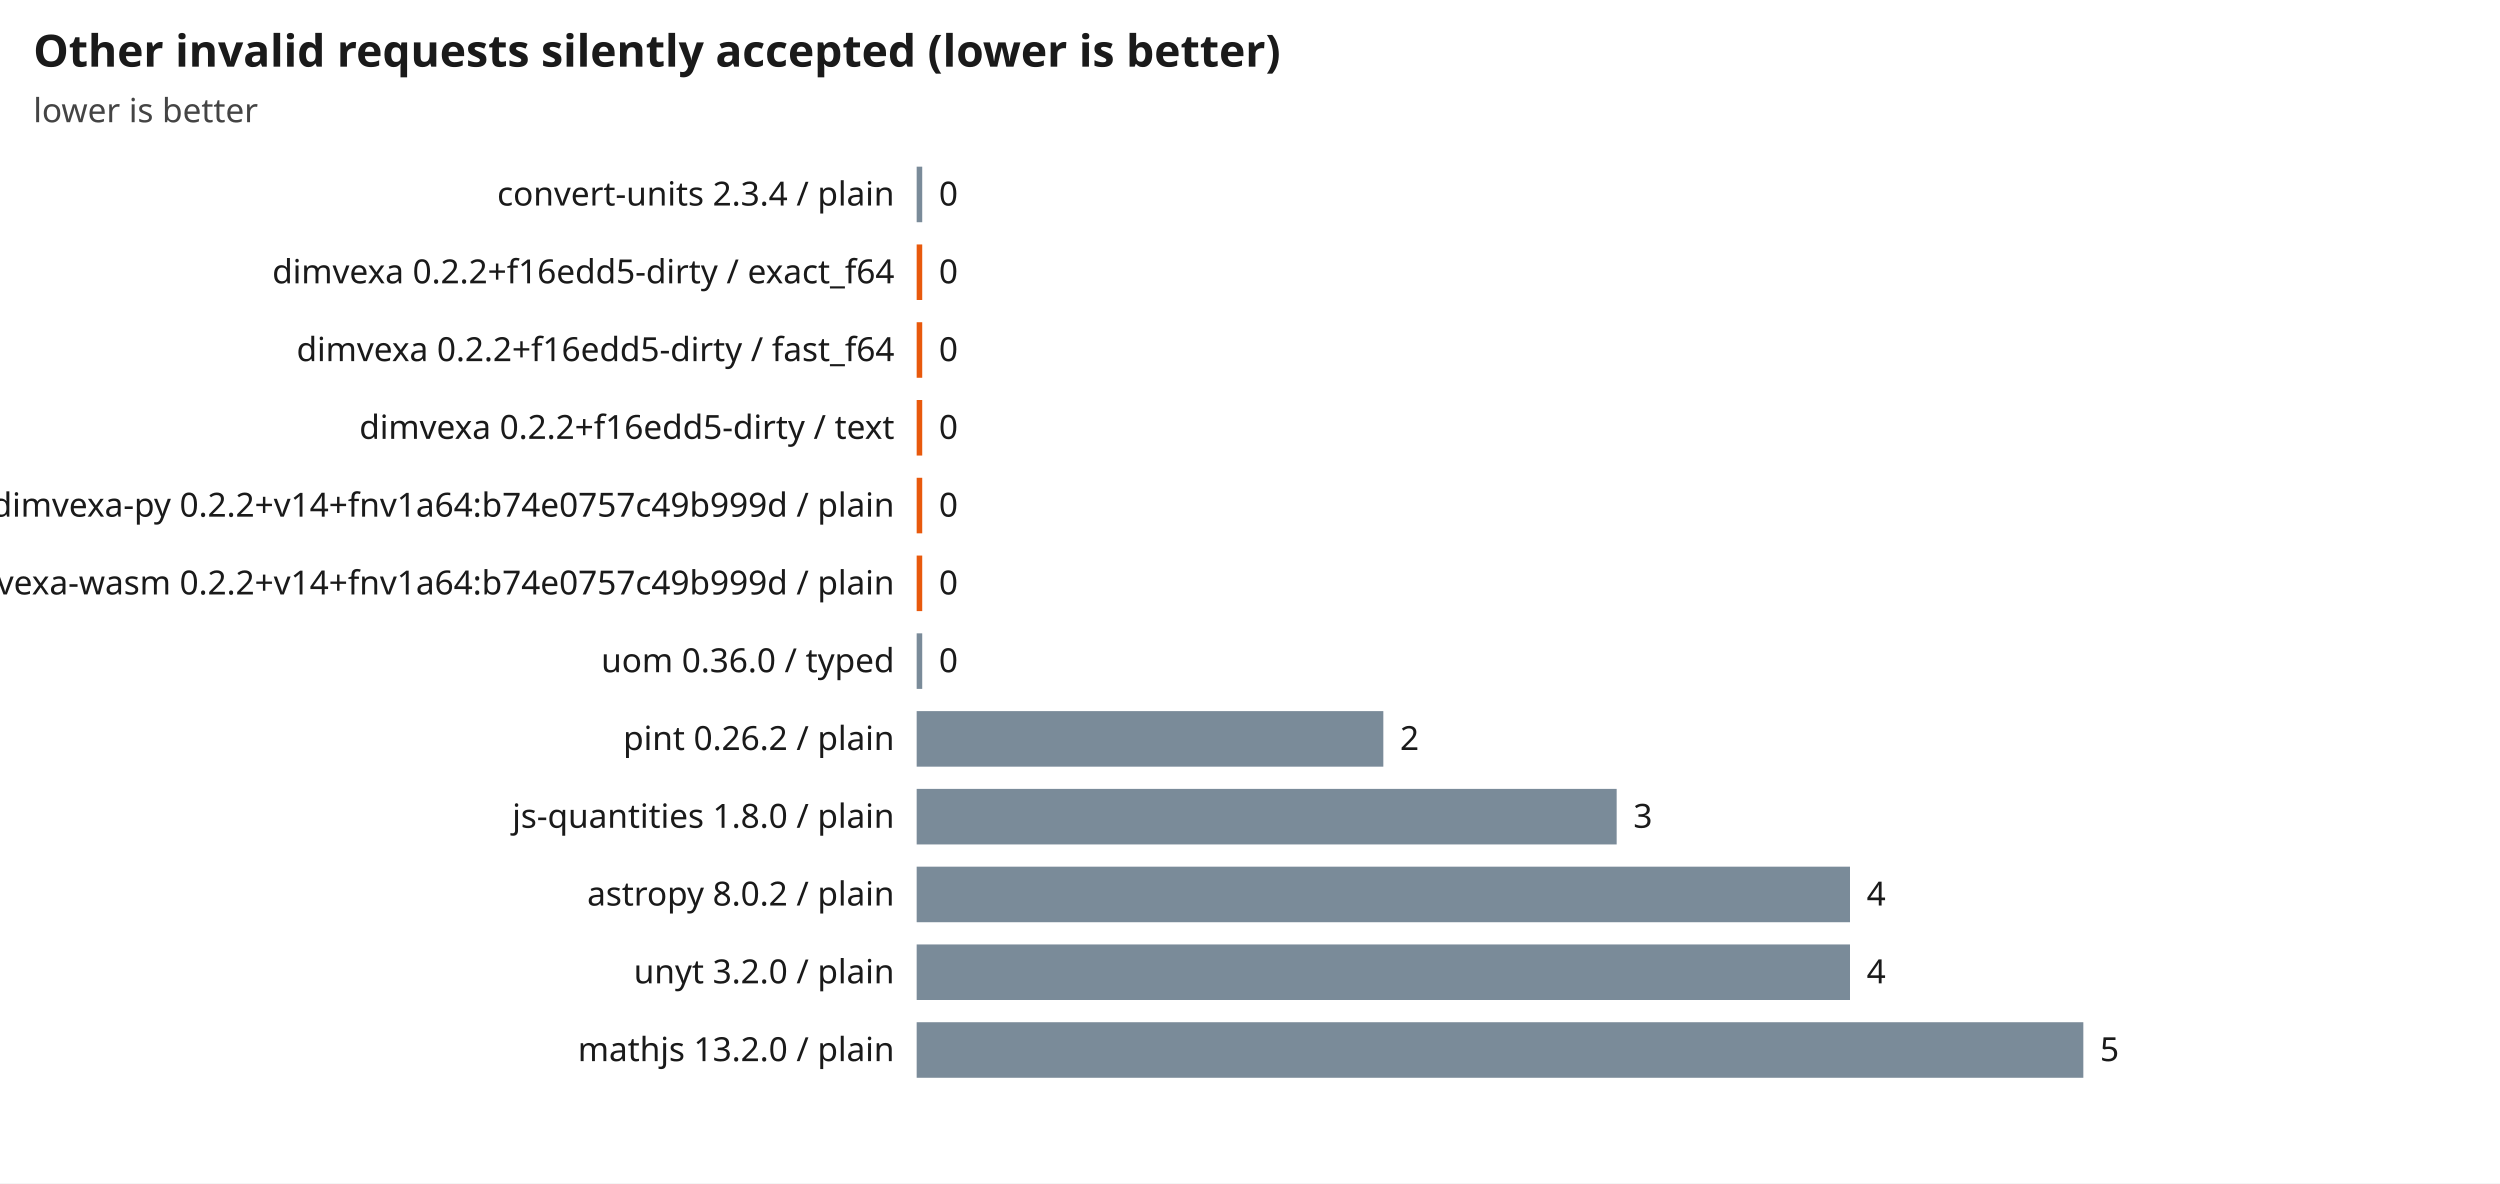
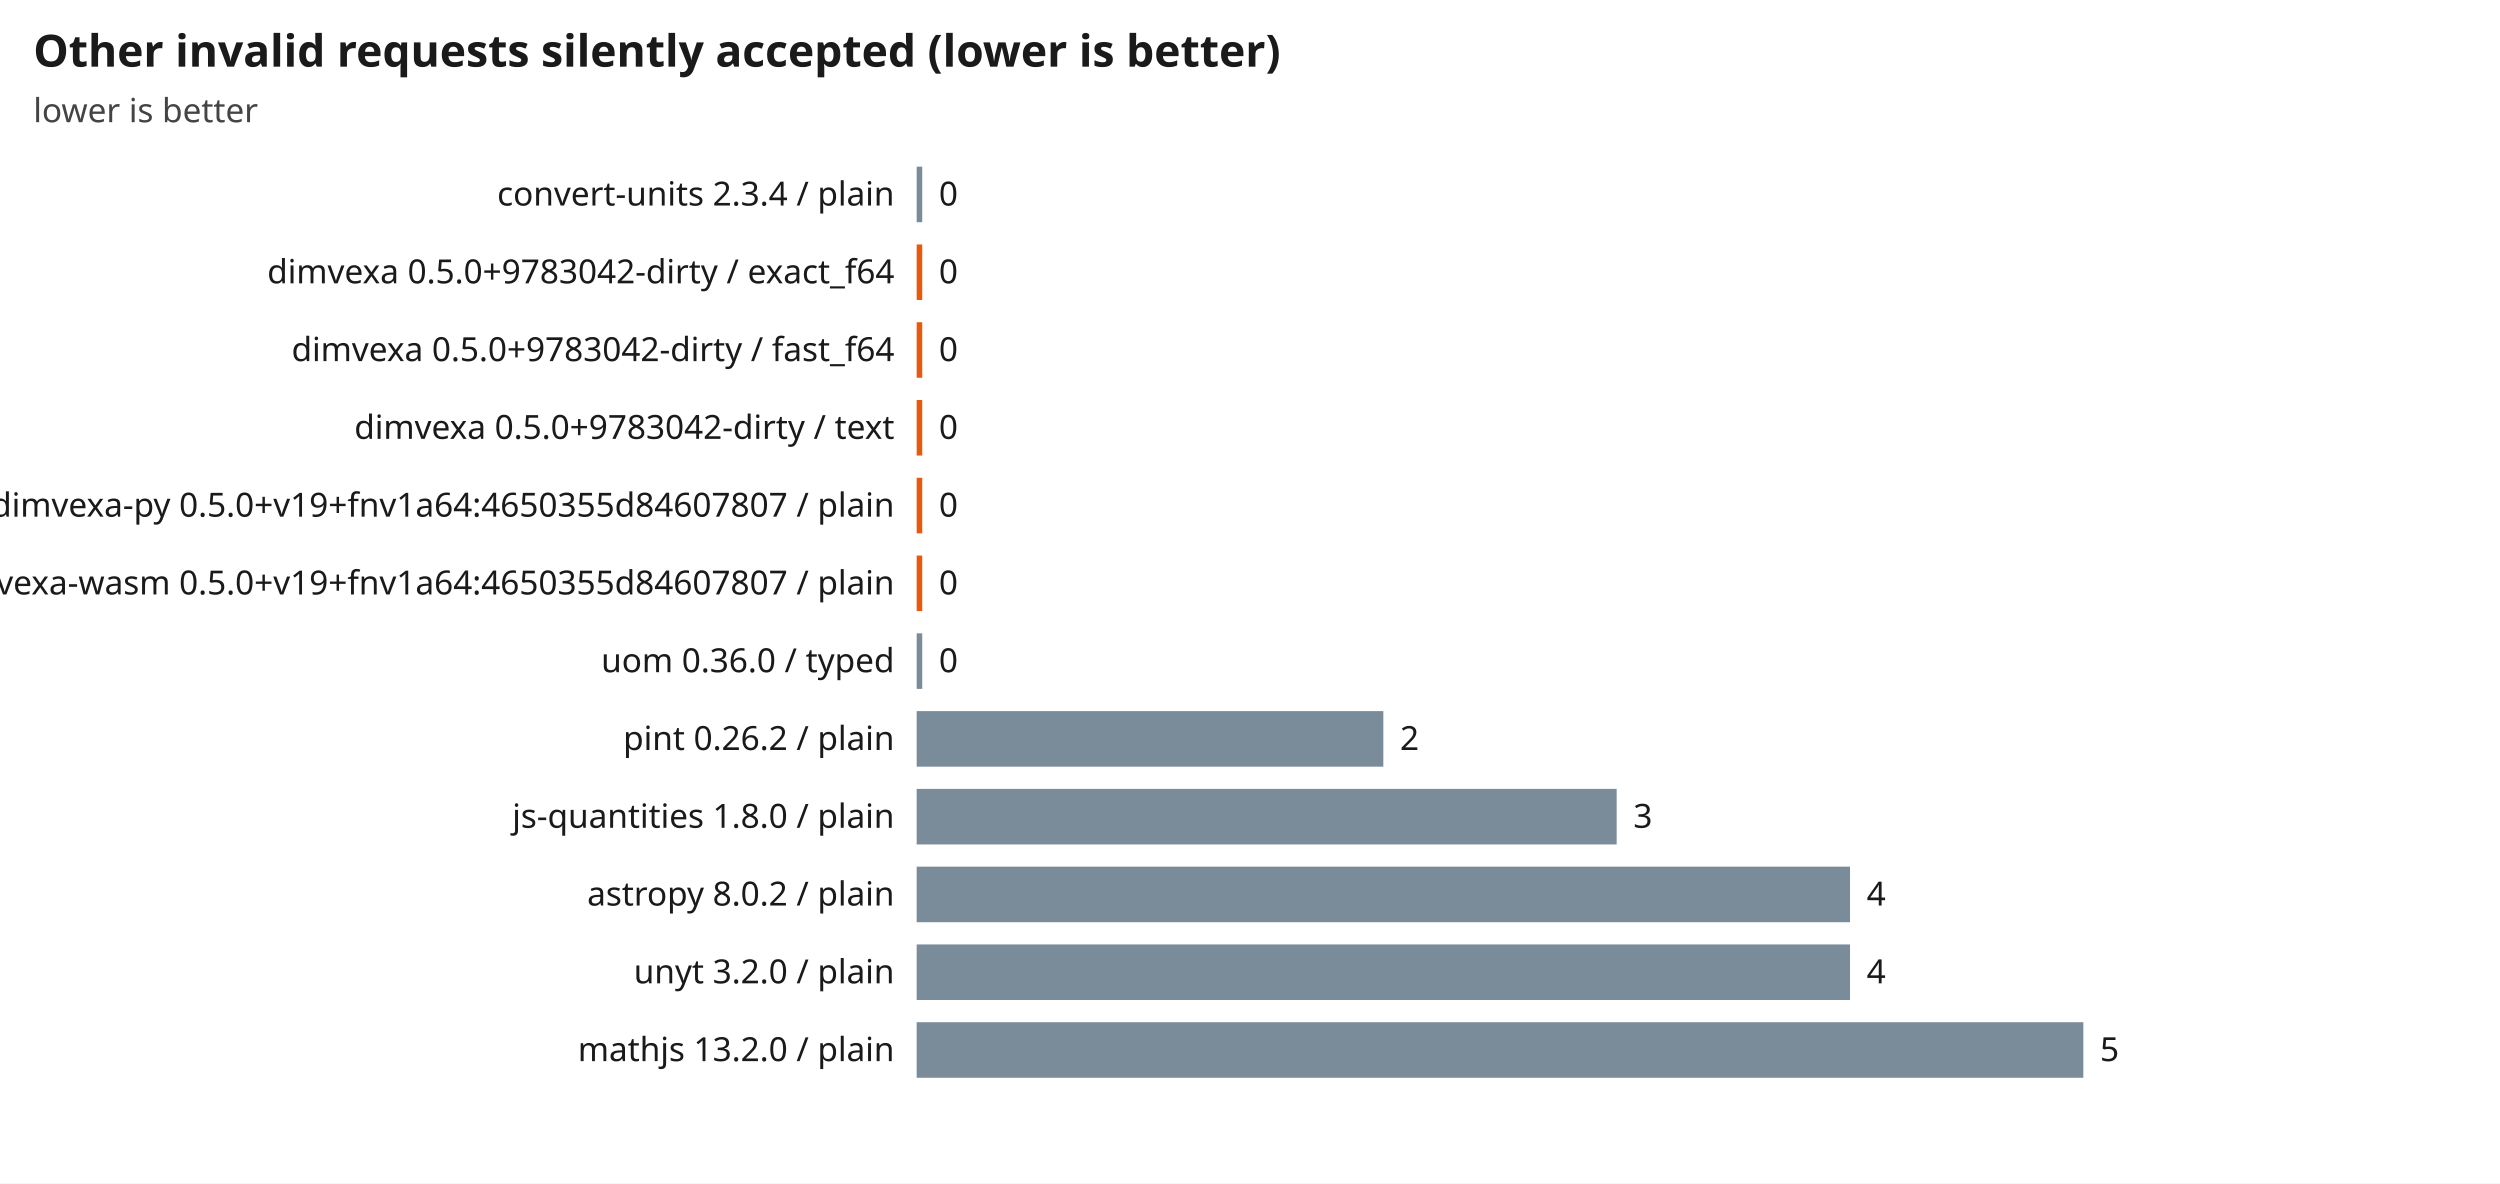
<svg xmlns="http://www.w3.org/2000/svg" width="900" height="426" viewBox="0 0 900 426" role="img" aria-label="Other invalid requests silently accepted (lower is better)">
  <rect width="900" height="426" fill="#ffffff" />
  <text x="12" y="24" font-family="sans-serif" font-size="16" font-weight="bold" fill="#1a1a1a">Other invalid requests silently accepted (lower is better)</text>
  <text x="12" y="44" font-family="sans-serif" font-size="12" fill="#444444">lower is better</text>
  <text x="322" y="74" text-anchor="end" font-family="sans-serif" font-size="12" fill="#1a1a1a">convert-units 2.3.4 / plain</text>
  <rect x="330" y="60" width="2.0" height="20" fill="#7a8b99" />
  <text x="338.0" y="74" font-family="sans-serif" font-size="12" fill="#1a1a1a">0 </text>
-   <text x="322" y="102" text-anchor="end" font-family="sans-serif" font-size="12" fill="#1a1a1a">dimvexa 0.2.2+f16edd5-dirty / exact_f64</text>
+   <text x="322" y="102" text-anchor="end" font-family="sans-serif" font-size="12" fill="#1a1a1a">dimvexa 0.5.0+9783042-dirty / exact_f64</text>
  <rect x="330" y="88" width="2.0" height="20" fill="#e8590c" />
  <text x="338.0" y="102" font-family="sans-serif" font-size="12" fill="#1a1a1a">0 </text>
-   <text x="322" y="130" text-anchor="end" font-family="sans-serif" font-size="12" fill="#1a1a1a">dimvexa 0.2.2+f16edd5-dirty / fast_f64</text>
+   <text x="322" y="130" text-anchor="end" font-family="sans-serif" font-size="12" fill="#1a1a1a">dimvexa 0.5.0+9783042-dirty / fast_f64</text>
  <rect x="330" y="116" width="2.0" height="20" fill="#e8590c" />
  <text x="338.0" y="130" font-family="sans-serif" font-size="12" fill="#1a1a1a">0 </text>
-   <text x="322" y="158" text-anchor="end" font-family="sans-serif" font-size="12" fill="#1a1a1a">dimvexa 0.2.2+f16edd5-dirty / text</text>
+   <text x="322" y="158" text-anchor="end" font-family="sans-serif" font-size="12" fill="#1a1a1a">dimvexa 0.5.0+9783042-dirty / text</text>
  <rect x="330" y="144" width="2.0" height="20" fill="#e8590c" />
  <text x="338.0" y="158" font-family="sans-serif" font-size="12" fill="#1a1a1a">0 </text>
-   <text x="322" y="186" text-anchor="end" font-family="sans-serif" font-size="12" fill="#1a1a1a">dimvexa-py 0.2.2+v14+fnv1a64:b74e0757c49b999d / plain</text>
+   <text x="322" y="186" text-anchor="end" font-family="sans-serif" font-size="12" fill="#1a1a1a">dimvexa-py 0.5.0+v19+fnv1a64:4650355d84607807 / plain</text>
  <rect x="330" y="172" width="2.0" height="20" fill="#e8590c" />
  <text x="338.0" y="186" font-family="sans-serif" font-size="12" fill="#1a1a1a">0 </text>
-   <text x="322" y="214" text-anchor="end" font-family="sans-serif" font-size="12" fill="#1a1a1a">dimvexa-wasm 0.2.2+v14+fnv1a64:b74e0757c49b999d / plain</text>
+   <text x="322" y="214" text-anchor="end" font-family="sans-serif" font-size="12" fill="#1a1a1a">dimvexa-wasm 0.5.0+v19+fnv1a64:4650355d84607807 / plain</text>
  <rect x="330" y="200" width="2.0" height="20" fill="#e8590c" />
  <text x="338.0" y="214" font-family="sans-serif" font-size="12" fill="#1a1a1a">0 </text>
  <text x="322" y="242" text-anchor="end" font-family="sans-serif" font-size="12" fill="#1a1a1a">uom 0.36.0 / typed</text>
  <rect x="330" y="228" width="2.0" height="20" fill="#7a8b99" />
  <text x="338.0" y="242" font-family="sans-serif" font-size="12" fill="#1a1a1a">0 </text>
  <text x="322" y="270" text-anchor="end" font-family="sans-serif" font-size="12" fill="#1a1a1a">pint 0.26.2 / plain</text>
  <rect x="330" y="256" width="168.0" height="20" fill="#7a8b99" />
  <text x="504.0" y="270" font-family="sans-serif" font-size="12" fill="#1a1a1a">2 </text>
  <text x="322" y="298" text-anchor="end" font-family="sans-serif" font-size="12" fill="#1a1a1a">js-quantities 1.8.0 / plain</text>
  <rect x="330" y="284" width="252.0" height="20" fill="#7a8b99" />
  <text x="588.0" y="298" font-family="sans-serif" font-size="12" fill="#1a1a1a">3 </text>
  <text x="322" y="326" text-anchor="end" font-family="sans-serif" font-size="12" fill="#1a1a1a">astropy 8.0.2 / plain</text>
  <rect x="330" y="312" width="336.0" height="20" fill="#7a8b99" />
  <text x="672.0" y="326" font-family="sans-serif" font-size="12" fill="#1a1a1a">4 </text>
  <text x="322" y="354" text-anchor="end" font-family="sans-serif" font-size="12" fill="#1a1a1a">unyt 3.2.0 / plain</text>
  <rect x="330" y="340" width="336.0" height="20" fill="#7a8b99" />
  <text x="672.0" y="354" font-family="sans-serif" font-size="12" fill="#1a1a1a">4 </text>
  <text x="322" y="382" text-anchor="end" font-family="sans-serif" font-size="12" fill="#1a1a1a">mathjs 13.2.0 / plain</text>
  <rect x="330" y="368" width="420.0" height="20" fill="#7a8b99" />
  <text x="756.0" y="382" font-family="sans-serif" font-size="12" fill="#1a1a1a">5 </text>
</svg>
